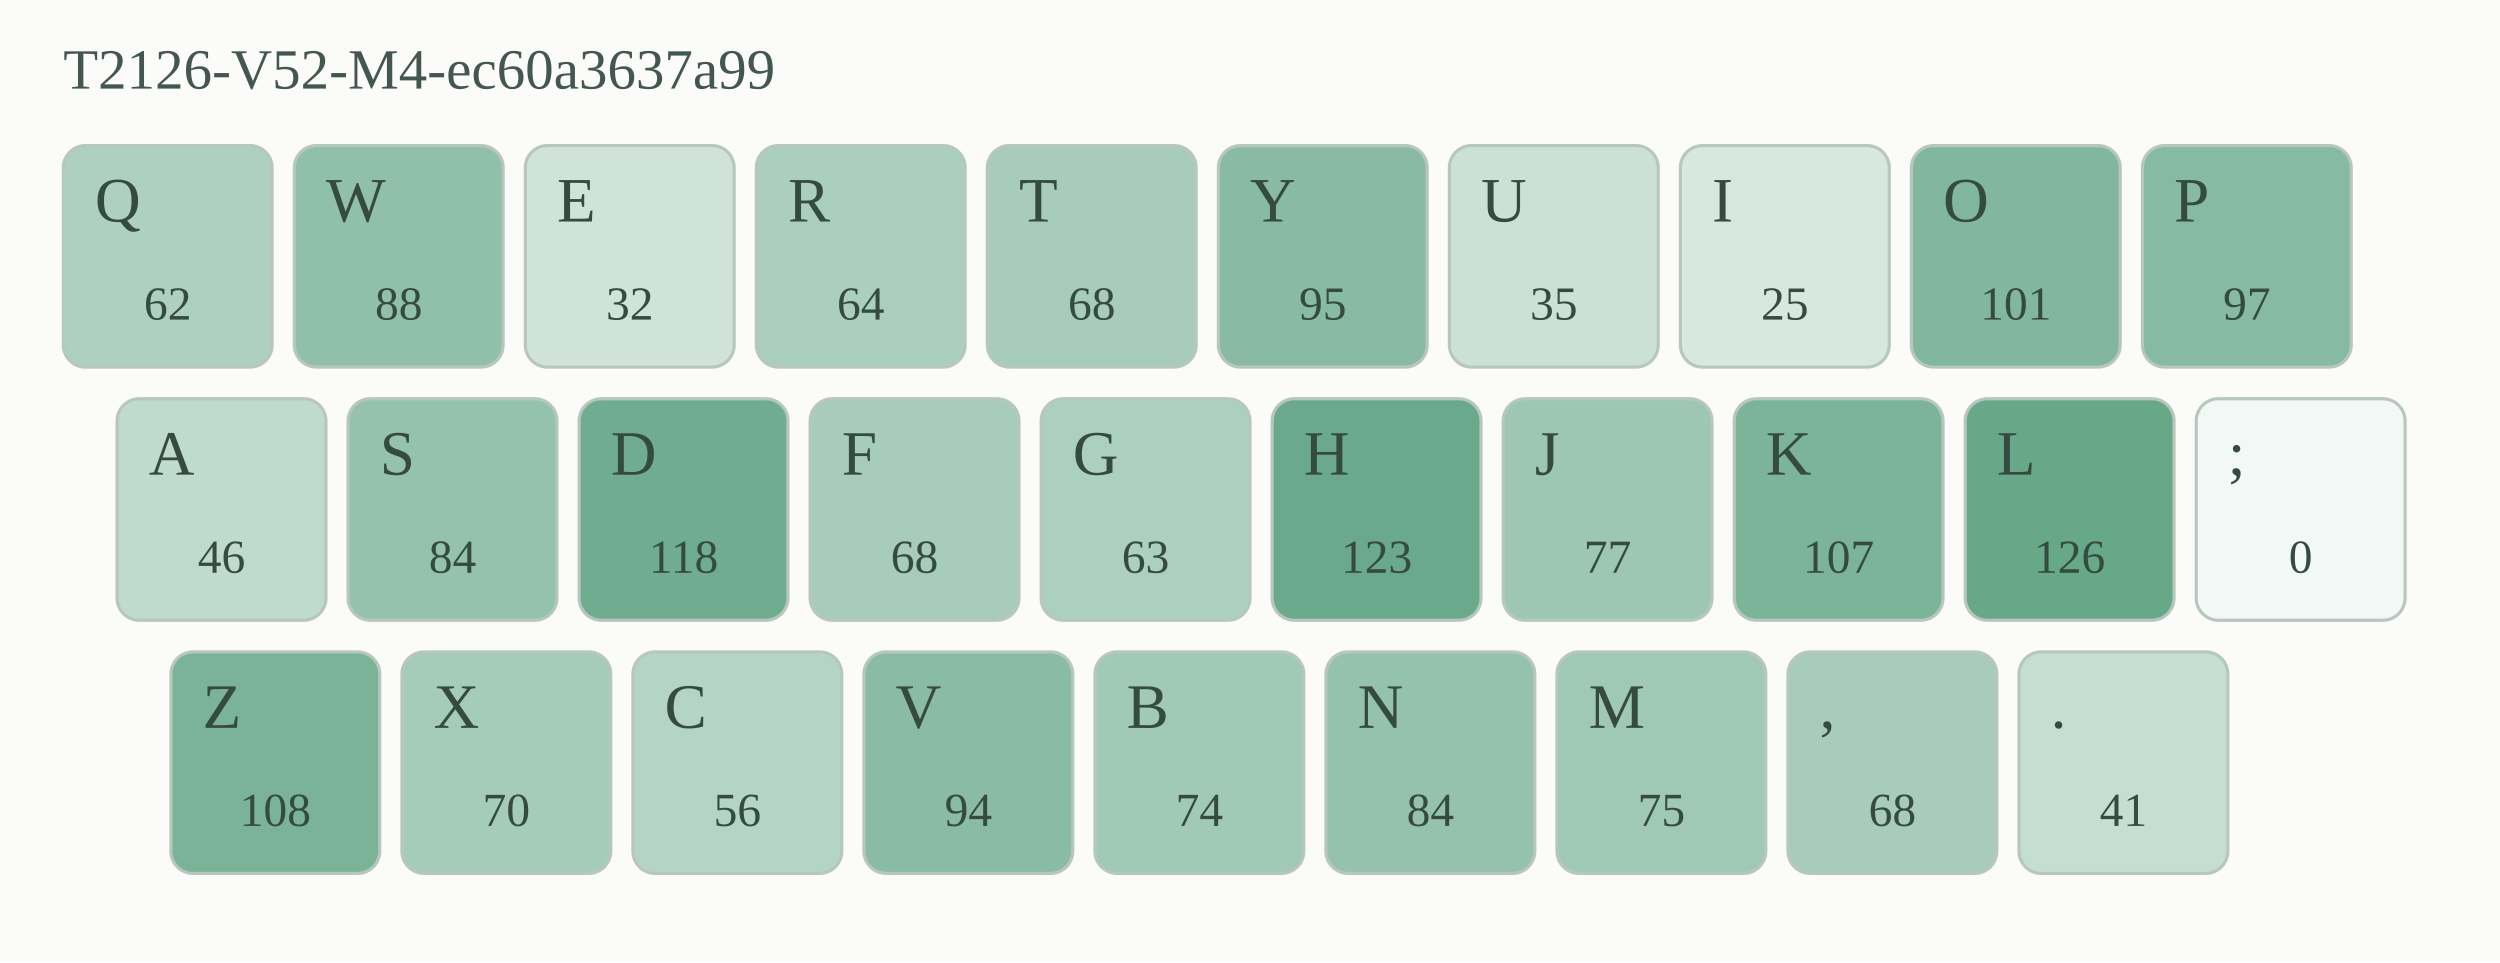
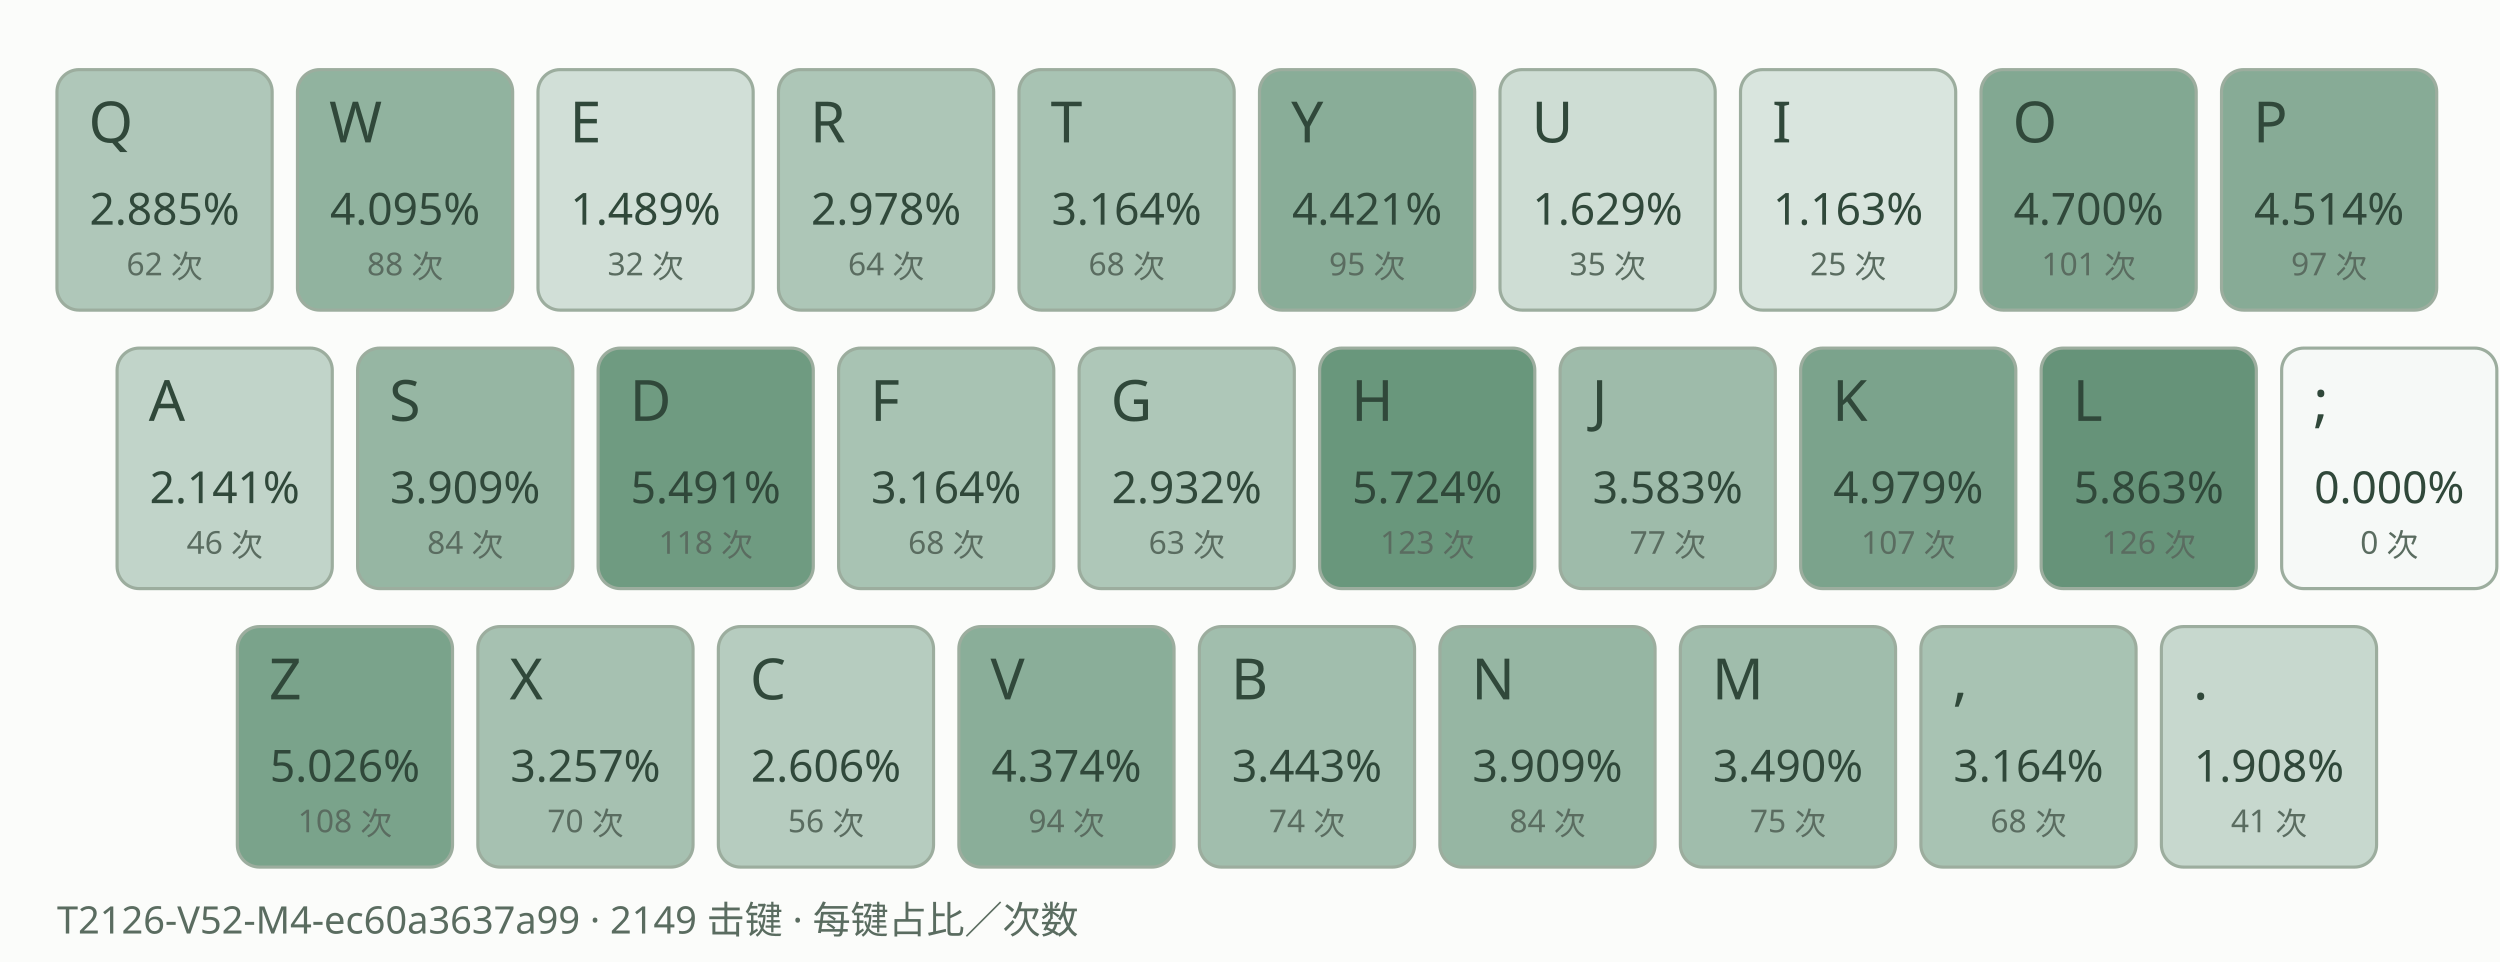
- <svg xmlns="http://www.w3.org/2000/svg" viewBox="0 0 790 304" role="img" aria-labelledby="title desc">
+ <svg xmlns="http://www.w3.org/2000/svg" viewBox="0 0 790 304" role="img" aria-labelledby="title desc" font-family="Segoe UI, Microsoft YaHei, sans-serif">
  <rect width="790" height="304" fill="#fbfcfa" />
-   <text x="20" y="28" font-size="18" fill="#445650">T2126-V52-M4-ec60a3637a99</text>
  <g data-mxkey="Q">
-     <rect x="20" y="46" width="66" height="70" rx="7" fill="hsl(152 27% 74.841%)" stroke="#b8c7be" />
-     <text x="30" y="70" font-size="20" fill="#354b40">Q</text>
-     <text x="53" y="101" text-anchor="middle" font-size="15" fill="#354b40">62</text>
+     <rect x="18" y="22" width="68" height="76" rx="7" fill="hsl(145 18% 73.381%)" stroke="#9cad9e" />
+     <text x="28" y="45" font-size="18" fill="#30483a">Q</text>
+     <text x="52" y="71" text-anchor="middle" font-size="14" fill="#30483a">2.885%</text>
+     <text x="52" y="87" text-anchor="middle" font-size="10" fill="#5a6c60">62 次</text>
  </g>
  <g data-mxkey="W">
-     <rect x="93" y="46" width="66" height="70" rx="7" fill="hsl(152 27% 65.968%)" stroke="#b8c7be" />
-     <text x="103" y="70" font-size="20" fill="#354b40">W</text>
-     <text x="126" y="101" text-anchor="middle" font-size="15" fill="#354b40">88</text>
+     <rect x="94" y="22" width="68" height="76" rx="7" fill="hsl(145 18% 63.476%)" stroke="#9cad9e" />
+     <text x="104" y="45" font-size="18" fill="#30483a">W</text>
+     <text x="128" y="71" text-anchor="middle" font-size="14" fill="#30483a">4.095%</text>
+     <text x="128" y="87" text-anchor="middle" font-size="10" fill="#5a6c60">88 次</text>
  </g>
  <g data-mxkey="E">
-     <rect x="166" y="46" width="66" height="70" rx="7" fill="hsl(152 27% 85.079%)" stroke="#b8c7be" />
-     <text x="176" y="70" font-size="20" fill="#354b40">E</text>
-     <text x="199" y="101" text-anchor="middle" font-size="15" fill="#354b40">32</text>
+     <rect x="170" y="22" width="68" height="76" rx="7" fill="hsl(145 18% 84.81%)" stroke="#9cad9e" />
+     <text x="180" y="45" font-size="18" fill="#30483a">E</text>
+     <text x="204" y="71" text-anchor="middle" font-size="14" fill="#30483a">1.489%</text>
+     <text x="204" y="87" text-anchor="middle" font-size="10" fill="#5a6c60">32 次</text>
  </g>
  <g data-mxkey="R">
-     <rect x="239" y="46" width="66" height="70" rx="7" fill="hsl(152 27% 74.159%)" stroke="#b8c7be" />
-     <text x="249" y="70" font-size="20" fill="#354b40">R</text>
-     <text x="272" y="101" text-anchor="middle" font-size="15" fill="#354b40">64</text>
+     <rect x="246" y="22" width="68" height="76" rx="7" fill="hsl(145 18% 72.619%)" stroke="#9cad9e" />
+     <text x="256" y="45" font-size="18" fill="#30483a">R</text>
+     <text x="280" y="71" text-anchor="middle" font-size="14" fill="#30483a">2.978%</text>
+     <text x="280" y="87" text-anchor="middle" font-size="10" fill="#5a6c60">64 次</text>
  </g>
  <g data-mxkey="T">
-     <rect x="312" y="46" width="66" height="70" rx="7" fill="hsl(152 27% 72.794%)" stroke="#b8c7be" />
-     <text x="322" y="70" font-size="20" fill="#354b40">T</text>
-     <text x="345" y="101" text-anchor="middle" font-size="15" fill="#354b40">68</text>
+     <rect x="322" y="22" width="68" height="76" rx="7" fill="hsl(145 18% 71.095%)" stroke="#9cad9e" />
+     <text x="332" y="45" font-size="18" fill="#30483a">T</text>
+     <text x="356" y="71" text-anchor="middle" font-size="14" fill="#30483a">3.164%</text>
+     <text x="356" y="87" text-anchor="middle" font-size="10" fill="#5a6c60">68 次</text>
  </g>
  <g data-mxkey="Y">
-     <rect x="385" y="46" width="66" height="70" rx="7" fill="hsl(152 27% 63.579%)" stroke="#b8c7be" />
-     <text x="395" y="70" font-size="20" fill="#354b40">Y</text>
-     <text x="418" y="101" text-anchor="middle" font-size="15" fill="#354b40">95</text>
+     <rect x="398" y="22" width="68" height="76" rx="7" fill="hsl(145 18% 60.81%)" stroke="#9cad9e" />
+     <text x="408" y="45" font-size="18" fill="#30483a">Y</text>
+     <text x="432" y="71" text-anchor="middle" font-size="14" fill="#30483a">4.421%</text>
+     <text x="432" y="87" text-anchor="middle" font-size="10" fill="#5a6c60">95 次</text>
  </g>
  <g data-mxkey="U">
-     <rect x="458" y="46" width="66" height="70" rx="7" fill="hsl(152 27% 84.056%)" stroke="#b8c7be" />
-     <text x="468" y="70" font-size="20" fill="#354b40">U</text>
-     <text x="491" y="101" text-anchor="middle" font-size="15" fill="#354b40">35</text>
+     <rect x="474" y="22" width="68" height="76" rx="7" fill="hsl(145 18% 83.667%)" stroke="#9cad9e" />
+     <text x="484" y="45" font-size="18" fill="#30483a">U</text>
+     <text x="508" y="71" text-anchor="middle" font-size="14" fill="#30483a">1.629%</text>
+     <text x="508" y="87" text-anchor="middle" font-size="10" fill="#5a6c60">35 次</text>
  </g>
  <g data-mxkey="I">
-     <rect x="531" y="46" width="66" height="70" rx="7" fill="hsl(152 27% 87.468%)" stroke="#b8c7be" />
-     <text x="541" y="70" font-size="20" fill="#354b40">I</text>
-     <text x="564" y="101" text-anchor="middle" font-size="15" fill="#354b40">25</text>
+     <rect x="550" y="22" width="68" height="76" rx="7" fill="hsl(145 18% 87.476%)" stroke="#9cad9e" />
+     <text x="560" y="45" font-size="18" fill="#30483a">I</text>
+     <text x="584" y="71" text-anchor="middle" font-size="14" fill="#30483a">1.163%</text>
+     <text x="584" y="87" text-anchor="middle" font-size="10" fill="#5a6c60">25 次</text>
  </g>
  <g data-mxkey="O">
-     <rect x="604" y="46" width="66" height="70" rx="7" fill="hsl(152 27% 61.532%)" stroke="#b8c7be" />
-     <text x="614" y="70" font-size="20" fill="#354b40">O</text>
-     <text x="637" y="101" text-anchor="middle" font-size="15" fill="#354b40">101</text>
+     <rect x="626" y="22" width="68" height="76" rx="7" fill="hsl(145 18% 58.524%)" stroke="#9cad9e" />
+     <text x="636" y="45" font-size="18" fill="#30483a">O</text>
+     <text x="660" y="71" text-anchor="middle" font-size="14" fill="#30483a">4.700%</text>
+     <text x="660" y="87" text-anchor="middle" font-size="10" fill="#5a6c60">101 次</text>
  </g>
  <g data-mxkey="P">
-     <rect x="677" y="46" width="66" height="70" rx="7" fill="hsl(152 27% 62.897%)" stroke="#b8c7be" />
-     <text x="687" y="70" font-size="20" fill="#354b40">P</text>
-     <text x="710" y="101" text-anchor="middle" font-size="15" fill="#354b40">97</text>
+     <rect x="702" y="22" width="68" height="76" rx="7" fill="hsl(145 18% 60.048%)" stroke="#9cad9e" />
+     <text x="712" y="45" font-size="18" fill="#30483a">P</text>
+     <text x="736" y="71" text-anchor="middle" font-size="14" fill="#30483a">4.514%</text>
+     <text x="736" y="87" text-anchor="middle" font-size="10" fill="#5a6c60">97 次</text>
  </g>
  <g data-mxkey="A">
-     <rect x="37" y="126" width="66" height="70" rx="7" fill="hsl(152 27% 80.302%)" stroke="#b8c7be" />
-     <text x="47" y="150" font-size="20" fill="#354b40">A</text>
-     <text x="70" y="181" text-anchor="middle" font-size="15" fill="#354b40">46</text>
+     <rect x="37" y="110" width="68" height="76" rx="7" fill="hsl(145 18% 79.476%)" stroke="#9cad9e" />
+     <text x="47" y="133" font-size="18" fill="#30483a">A</text>
+     <text x="71" y="159" text-anchor="middle" font-size="14" fill="#30483a">2.141%</text>
+     <text x="71" y="175" text-anchor="middle" font-size="10" fill="#5a6c60">46 次</text>
  </g>
  <g data-mxkey="S">
-     <rect x="110" y="126" width="66" height="70" rx="7" fill="hsl(152 27% 67.333%)" stroke="#b8c7be" />
-     <text x="120" y="150" font-size="20" fill="#354b40">S</text>
-     <text x="143" y="181" text-anchor="middle" font-size="15" fill="#354b40">84</text>
+     <rect x="113" y="110" width="68" height="76" rx="7" fill="hsl(145 18% 65%)" stroke="#9cad9e" />
+     <text x="123" y="133" font-size="18" fill="#30483a">S</text>
+     <text x="147" y="159" text-anchor="middle" font-size="14" fill="#30483a">3.909%</text>
+     <text x="147" y="175" text-anchor="middle" font-size="10" fill="#5a6c60">84 次</text>
  </g>
  <g data-mxkey="D">
-     <rect x="183" y="126" width="66" height="70" rx="7" fill="hsl(152 27% 55.73%)" stroke="#b8c7be" />
-     <text x="193" y="150" font-size="20" fill="#354b40">D</text>
-     <text x="216" y="181" text-anchor="middle" font-size="15" fill="#354b40">118</text>
+     <rect x="189" y="110" width="68" height="76" rx="7" fill="hsl(145 18% 52.048%)" stroke="#9cad9e" />
+     <text x="199" y="133" font-size="18" fill="#30483a">D</text>
+     <text x="223" y="159" text-anchor="middle" font-size="14" fill="#30483a">5.491%</text>
+     <text x="223" y="175" text-anchor="middle" font-size="10" fill="#5a6c60">118 次</text>
  </g>
  <g data-mxkey="F">
-     <rect x="256" y="126" width="66" height="70" rx="7" fill="hsl(152 27% 72.794%)" stroke="#b8c7be" />
-     <text x="266" y="150" font-size="20" fill="#354b40">F</text>
-     <text x="289" y="181" text-anchor="middle" font-size="15" fill="#354b40">68</text>
+     <rect x="265" y="110" width="68" height="76" rx="7" fill="hsl(145 18% 71.095%)" stroke="#9cad9e" />
+     <text x="275" y="133" font-size="18" fill="#30483a">F</text>
+     <text x="299" y="159" text-anchor="middle" font-size="14" fill="#30483a">3.164%</text>
+     <text x="299" y="175" text-anchor="middle" font-size="10" fill="#5a6c60">68 次</text>
  </g>
  <g data-mxkey="G">
-     <rect x="329" y="126" width="66" height="70" rx="7" fill="hsl(152 27% 74.5%)" stroke="#b8c7be" />
-     <text x="339" y="150" font-size="20" fill="#354b40">G</text>
-     <text x="362" y="181" text-anchor="middle" font-size="15" fill="#354b40">63</text>
+     <rect x="341" y="110" width="68" height="76" rx="7" fill="hsl(145 18% 73%)" stroke="#9cad9e" />
+     <text x="351" y="133" font-size="18" fill="#30483a">G</text>
+     <text x="375" y="159" text-anchor="middle" font-size="14" fill="#30483a">2.932%</text>
+     <text x="375" y="175" text-anchor="middle" font-size="10" fill="#5a6c60">63 次</text>
  </g>
  <g data-mxkey="H">
-     <rect x="402" y="126" width="66" height="70" rx="7" fill="hsl(152 27% 54.024%)" stroke="#b8c7be" />
-     <text x="412" y="150" font-size="20" fill="#354b40">H</text>
-     <text x="435" y="181" text-anchor="middle" font-size="15" fill="#354b40">123</text>
+     <rect x="417" y="110" width="68" height="76" rx="7" fill="hsl(145 18% 50.143%)" stroke="#9cad9e" />
+     <text x="427" y="133" font-size="18" fill="#30483a">H</text>
+     <text x="451" y="159" text-anchor="middle" font-size="14" fill="#30483a">5.724%</text>
+     <text x="451" y="175" text-anchor="middle" font-size="10" fill="#5a6c60">123 次</text>
  </g>
  <g data-mxkey="J">
-     <rect x="475" y="126" width="66" height="70" rx="7" fill="hsl(152 27% 69.722%)" stroke="#b8c7be" />
-     <text x="485" y="150" font-size="20" fill="#354b40">J</text>
-     <text x="508" y="181" text-anchor="middle" font-size="15" fill="#354b40">77</text>
+     <rect x="493" y="110" width="68" height="76" rx="7" fill="hsl(145 18% 67.667%)" stroke="#9cad9e" />
+     <text x="503" y="133" font-size="18" fill="#30483a">J</text>
+     <text x="527" y="159" text-anchor="middle" font-size="14" fill="#30483a">3.583%</text>
+     <text x="527" y="175" text-anchor="middle" font-size="10" fill="#5a6c60">77 次</text>
  </g>
  <g data-mxkey="K">
-     <rect x="548" y="126" width="66" height="70" rx="7" fill="hsl(152 27% 59.484%)" stroke="#b8c7be" />
-     <text x="558" y="150" font-size="20" fill="#354b40">K</text>
-     <text x="581" y="181" text-anchor="middle" font-size="15" fill="#354b40">107</text>
+     <rect x="569" y="110" width="68" height="76" rx="7" fill="hsl(145 18% 56.238%)" stroke="#9cad9e" />
+     <text x="579" y="133" font-size="18" fill="#30483a">K</text>
+     <text x="603" y="159" text-anchor="middle" font-size="14" fill="#30483a">4.979%</text>
+     <text x="603" y="175" text-anchor="middle" font-size="10" fill="#5a6c60">107 次</text>
  </g>
  <g data-mxkey="L">
-     <rect x="621" y="126" width="66" height="70" rx="7" fill="hsl(152 27% 53%)" stroke="#b8c7be" />
-     <text x="631" y="150" font-size="20" fill="#354b40">L</text>
-     <text x="654" y="181" text-anchor="middle" font-size="15" fill="#354b40">126</text>
+     <rect x="645" y="110" width="68" height="76" rx="7" fill="hsl(145 18% 49%)" stroke="#9cad9e" />
+     <text x="655" y="133" font-size="18" fill="#30483a">L</text>
+     <text x="679" y="159" text-anchor="middle" font-size="14" fill="#30483a">5.863%</text>
+     <text x="679" y="175" text-anchor="middle" font-size="10" fill="#5a6c60">126 次</text>
  </g>
  <g data-mxkey=";">
-     <rect x="694" y="126" width="66" height="70" rx="7" fill="hsl(152 27% 96%)" stroke="#b8c7be" />
-     <text x="704" y="150" font-size="20" fill="#354b40">;</text>
-     <text x="727" y="181" text-anchor="middle" font-size="15" fill="#354b40">0</text>
+     <rect x="721" y="110" width="68" height="76" rx="7" fill="hsl(145 18% 97%)" stroke="#9cad9e" />
+     <text x="731" y="133" font-size="18" fill="#30483a">;</text>
+     <text x="755" y="159" text-anchor="middle" font-size="14" fill="#30483a">0.000%</text>
+     <text x="755" y="175" text-anchor="middle" font-size="10" fill="#5a6c60">0 次</text>
  </g>
  <g data-mxkey="Z">
-     <rect x="54" y="206" width="66" height="70" rx="7" fill="hsl(152 27% 59.143%)" stroke="#b8c7be" />
-     <text x="64" y="230" font-size="20" fill="#354b40">Z</text>
-     <text x="87" y="261" text-anchor="middle" font-size="15" fill="#354b40">108</text>
+     <rect x="75" y="198" width="68" height="76" rx="7" fill="hsl(145 18% 55.857%)" stroke="#9cad9e" />
+     <text x="85" y="221" font-size="18" fill="#30483a">Z</text>
+     <text x="109" y="247" text-anchor="middle" font-size="14" fill="#30483a">5.026%</text>
+     <text x="109" y="263" text-anchor="middle" font-size="10" fill="#5a6c60">108 次</text>
  </g>
  <g data-mxkey="X">
-     <rect x="127" y="206" width="66" height="70" rx="7" fill="hsl(152 27% 72.111%)" stroke="#b8c7be" />
-     <text x="137" y="230" font-size="20" fill="#354b40">X</text>
-     <text x="160" y="261" text-anchor="middle" font-size="15" fill="#354b40">70</text>
+     <rect x="151" y="198" width="68" height="76" rx="7" fill="hsl(145 18% 70.333%)" stroke="#9cad9e" />
+     <text x="161" y="221" font-size="18" fill="#30483a">X</text>
+     <text x="185" y="247" text-anchor="middle" font-size="14" fill="#30483a">3.257%</text>
+     <text x="185" y="263" text-anchor="middle" font-size="10" fill="#5a6c60">70 次</text>
  </g>
  <g data-mxkey="C">
-     <rect x="200" y="206" width="66" height="70" rx="7" fill="hsl(152 27% 76.889%)" stroke="#b8c7be" />
-     <text x="210" y="230" font-size="20" fill="#354b40">C</text>
-     <text x="233" y="261" text-anchor="middle" font-size="15" fill="#354b40">56</text>
+     <rect x="227" y="198" width="68" height="76" rx="7" fill="hsl(145 18% 75.667%)" stroke="#9cad9e" />
+     <text x="237" y="221" font-size="18" fill="#30483a">C</text>
+     <text x="261" y="247" text-anchor="middle" font-size="14" fill="#30483a">2.606%</text>
+     <text x="261" y="263" text-anchor="middle" font-size="10" fill="#5a6c60">56 次</text>
  </g>
  <g data-mxkey="V">
-     <rect x="273" y="206" width="66" height="70" rx="7" fill="hsl(152 27% 63.921%)" stroke="#b8c7be" />
-     <text x="283" y="230" font-size="20" fill="#354b40">V</text>
-     <text x="306" y="261" text-anchor="middle" font-size="15" fill="#354b40">94</text>
+     <rect x="303" y="198" width="68" height="76" rx="7" fill="hsl(145 18% 61.19%)" stroke="#9cad9e" />
+     <text x="313" y="221" font-size="18" fill="#30483a">V</text>
+     <text x="337" y="247" text-anchor="middle" font-size="14" fill="#30483a">4.374%</text>
+     <text x="337" y="263" text-anchor="middle" font-size="10" fill="#5a6c60">94 次</text>
  </g>
  <g data-mxkey="B">
-     <rect x="346" y="206" width="66" height="70" rx="7" fill="hsl(152 27% 70.746%)" stroke="#b8c7be" />
-     <text x="356" y="230" font-size="20" fill="#354b40">B</text>
-     <text x="379" y="261" text-anchor="middle" font-size="15" fill="#354b40">74</text>
+     <rect x="379" y="198" width="68" height="76" rx="7" fill="hsl(145 18% 68.81%)" stroke="#9cad9e" />
+     <text x="389" y="221" font-size="18" fill="#30483a">B</text>
+     <text x="413" y="247" text-anchor="middle" font-size="14" fill="#30483a">3.443%</text>
+     <text x="413" y="263" text-anchor="middle" font-size="10" fill="#5a6c60">74 次</text>
  </g>
  <g data-mxkey="N">
-     <rect x="419" y="206" width="66" height="70" rx="7" fill="hsl(152 27% 67.333%)" stroke="#b8c7be" />
-     <text x="429" y="230" font-size="20" fill="#354b40">N</text>
-     <text x="452" y="261" text-anchor="middle" font-size="15" fill="#354b40">84</text>
+     <rect x="455" y="198" width="68" height="76" rx="7" fill="hsl(145 18% 65%)" stroke="#9cad9e" />
+     <text x="465" y="221" font-size="18" fill="#30483a">N</text>
+     <text x="489" y="247" text-anchor="middle" font-size="14" fill="#30483a">3.909%</text>
+     <text x="489" y="263" text-anchor="middle" font-size="10" fill="#5a6c60">84 次</text>
  </g>
  <g data-mxkey="M">
-     <rect x="492" y="206" width="66" height="70" rx="7" fill="hsl(152 27% 70.405%)" stroke="#b8c7be" />
-     <text x="502" y="230" font-size="20" fill="#354b40">M</text>
-     <text x="525" y="261" text-anchor="middle" font-size="15" fill="#354b40">75</text>
+     <rect x="531" y="198" width="68" height="76" rx="7" fill="hsl(145 18% 68.429%)" stroke="#9cad9e" />
+     <text x="541" y="221" font-size="18" fill="#30483a">M</text>
+     <text x="565" y="247" text-anchor="middle" font-size="14" fill="#30483a">3.490%</text>
+     <text x="565" y="263" text-anchor="middle" font-size="10" fill="#5a6c60">75 次</text>
  </g>
  <g data-mxkey=",">
-     <rect x="565" y="206" width="66" height="70" rx="7" fill="hsl(152 27% 72.794%)" stroke="#b8c7be" />
-     <text x="575" y="230" font-size="20" fill="#354b40">,</text>
-     <text x="598" y="261" text-anchor="middle" font-size="15" fill="#354b40">68</text>
+     <rect x="607" y="198" width="68" height="76" rx="7" fill="hsl(145 18% 71.095%)" stroke="#9cad9e" />
+     <text x="617" y="221" font-size="18" fill="#30483a">,</text>
+     <text x="641" y="247" text-anchor="middle" font-size="14" fill="#30483a">3.164%</text>
+     <text x="641" y="263" text-anchor="middle" font-size="10" fill="#5a6c60">68 次</text>
  </g>
  <g data-mxkey=".">
-     <rect x="638" y="206" width="66" height="70" rx="7" fill="hsl(152 27% 82.008%)" stroke="#b8c7be" />
-     <text x="648" y="230" font-size="20" fill="#354b40">.</text>
-     <text x="671" y="261" text-anchor="middle" font-size="15" fill="#354b40">41</text>
+     <rect x="683" y="198" width="68" height="76" rx="7" fill="hsl(145 18% 81.381%)" stroke="#9cad9e" />
+     <text x="693" y="221" font-size="18" fill="#30483a">.</text>
+     <text x="717" y="247" text-anchor="middle" font-size="14" fill="#30483a">1.908%</text>
+     <text x="717" y="263" text-anchor="middle" font-size="10" fill="#5a6c60">41 次</text>
  </g>
+   <text x="18" y="295" font-size="12" fill="#5a6c60">T2126-V52-M4-ec60a3637a99 · 2149 击键 · 每键占比／次数</text>
</svg>
